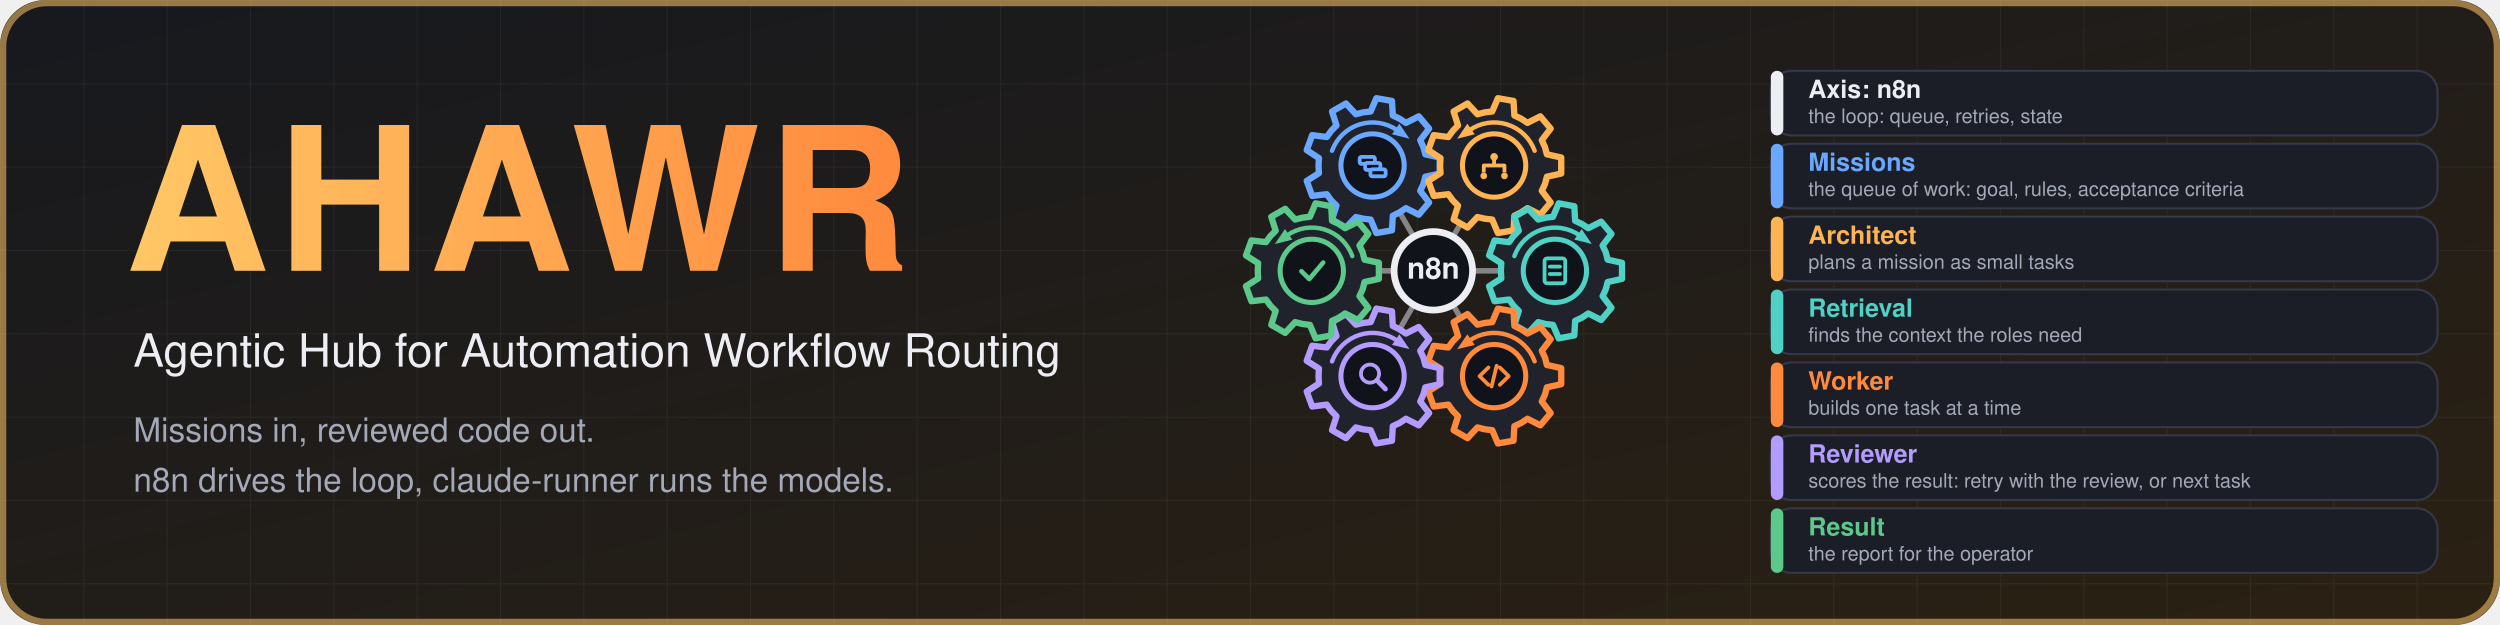
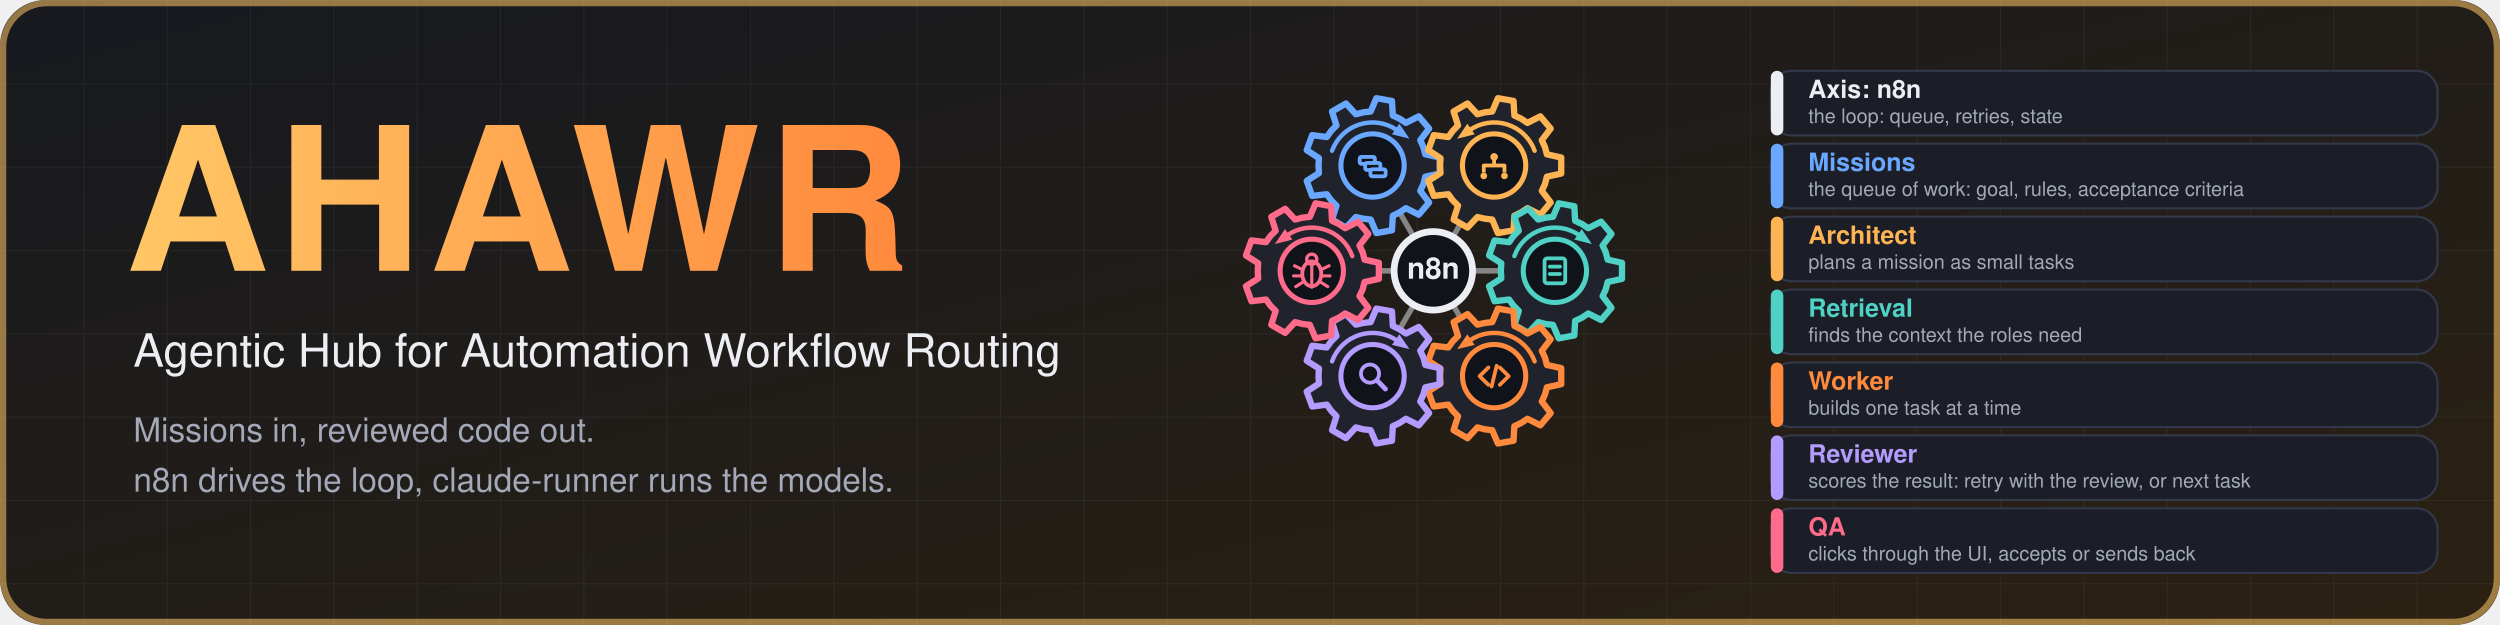
<svg xmlns="http://www.w3.org/2000/svg" viewBox="0 0 1200 300" role="img" aria-label="AHAWR: Agentic Hub for Automation Workflow Routing">
  <defs>
    <linearGradient id="bg" x1="0" y1="0" x2="1" y2="1">
      <stop offset="0" stop-color="#17191f" />
      <stop offset="1" stop-color="#2b2113" />
    </linearGradient>
    <linearGradient id="amber" x1="0" y1="0" x2="1" y2="0">
      <stop offset="0" stop-color="#ffc766" />
      <stop offset="1" stop-color="#ff8a3d" />
    </linearGradient>
    <pattern id="grid" width="40" height="40" patternUnits="userSpaceOnUse">
      <path d="M40 0H0V40" fill="none" stroke="#fff" stroke-opacity=".05" />
    </pattern>
    <marker id="a" viewBox="0 0 10 10" refX="8" refY="5" markerWidth="7" markerHeight="7" orient="auto-start-reverse">
      <path d="M0 0L10 5L0 10z" fill="#a3a9b8" />
    </marker>
    <marker id="b" viewBox="0 0 10 10" refX="8" refY="5" markerWidth="7" markerHeight="7" orient="auto-start-reverse">
      <path d="M0 0L10 5L0 10z" fill="#b39bff" />
    </marker>
    <marker id="g" viewBox="0 0 10 10" refX="8" refY="5" markerWidth="7" markerHeight="7" orient="auto-start-reverse">
-       <path d="M0 0L10 5L0 10z" fill="#5cc98b" />
+       <path d="M0 0L10 5L0 10z" fill="#ff6b8a" />
    </marker>
  </defs>
  <rect width="1200" height="300" rx="22" fill="url(#bg)" />
  <rect width="1200" height="300" rx="22" fill="url(#grid)" />
  <rect x="1.5" y="1.5" width="1197" height="297" rx="21" fill="none" stroke="#ffc766" stroke-opacity=".55" stroke-width="3" />
  <text x="60" y="130" font-family="Segoe UI, Helvetica, Arial, sans-serif" font-size="96" font-weight="800" fill="url(#amber)" letter-spacing="4">AHAWR</text>
  <text x="64" y="176" font-family="Segoe UI, Helvetica, Arial, sans-serif" font-size="22" fill="#eceef3">Agentic Hub for Automation Workflow Routing</text>
  <text x="64" y="212" font-family="Segoe UI, Helvetica, Arial, sans-serif" font-size="16" fill="#a3a9b8">Missions in, reviewed code out.</text>
  <text x="64" y="236" font-family="Segoe UI, Helvetica, Arial, sans-serif" font-size="16" fill="#a3a9b8">n8n drives the loop, claude-runner runs the models.</text>
  <g transform="translate(588 30)">
    <g transform="translate(100 100) scale(1.013)">
      <path d="M-9.3 -16.1L-21.3 -36.9" stroke="#eceef3" stroke-width="2.6" stroke-opacity=".5" stroke-linecap="round" />
      <path d="M9.3 -16.1L21.3 -36.9" stroke="#eceef3" stroke-width="2.6" stroke-opacity=".5" stroke-linecap="round" />
      <path d="M18.6 0.0L42.6 0.0" stroke="#eceef3" stroke-width="2.6" stroke-opacity=".5" stroke-linecap="round" />
      <path d="M9.3 16.1L21.3 36.9" stroke="#eceef3" stroke-width="2.6" stroke-opacity=".5" stroke-linecap="round" />
      <path d="M-9.3 16.1L-21.3 36.9" stroke="#eceef3" stroke-width="2.6" stroke-opacity=".5" stroke-linecap="round" />
      <path d="M-18.6 0.0L-42.6 0.0" stroke="#eceef3" stroke-width="2.6" stroke-opacity=".5" stroke-linecap="round" />
      <polygon points="-3.8,-55.2 3.0,-53.7 3.0,-46.1 -3.8,-44.6 -4.7,-41.1 -6.2,-37.9 -2.0,-32.4 -6.9,-26.6 -13.0,-29.7 -16.0,-27.7 -19.2,-26.1 -19.6,-19.2 -27.0,-17.9 -29.7,-24.3 -33.2,-24.7 -36.7,-25.5 -41.4,-20.5 -48.0,-24.3 -45.9,-30.9 -48.4,-33.4 -50.5,-36.3 -57.4,-35.5 -60.0,-42.6 -54.2,-46.3 -54.4,-49.9 -54.2,-53.4 -60.0,-57.2 -57.4,-64.3 -50.5,-63.4 -48.4,-66.3 -45.9,-68.9 -48.0,-75.5 -41.4,-79.3 -36.7,-74.2 -33.2,-75.1 -29.7,-75.5 -27.0,-81.8 -19.6,-80.5 -19.2,-73.6 -16.0,-72.1 -13.0,-70.1 -6.9,-73.2 -2.0,-67.4 -6.2,-61.9 -4.7,-58.6" fill="#20232b" stroke="#6aa8ff" stroke-width="3" stroke-linejoin="round" />
      <circle cx="-28.8" cy="-49.9" r="15.0" fill="#10131a" stroke="#6aa8ff" stroke-width="2.4" />
      <rect x="-34.9" y="-54.0" width="7.2" height="3.3" rx="0.8" fill="#10131a" stroke="#6aa8ff" stroke-width="1.8" />
      <rect x="-32.3" y="-51.1" width="7.2" height="3.3" rx="0.8" fill="#10131a" stroke="#6aa8ff" stroke-width="1.8" />
      <rect x="-29.8" y="-48.1" width="7.2" height="3.3" rx="0.8" fill="#10131a" stroke="#6aa8ff" stroke-width="1.8" />
      <path d="M-48.0 -56.9 A20.4 20.4 0 0 1 -17.1 -66.6" fill="none" stroke="#6aa8ff" stroke-width="2.1" stroke-linecap="round" />
      <polygon points="-11.3,-62.6 -19.6,-64.7 -16.1,-69.7" fill="#6aa8ff" />
      <polygon points="53.8,-55.2 60.6,-53.7 60.6,-46.1 53.8,-44.6 52.9,-41.1 51.4,-37.9 55.6,-32.4 50.7,-26.6 44.6,-29.7 41.6,-27.7 38.4,-26.1 38.0,-19.2 30.6,-17.9 27.9,-24.3 24.4,-24.7 20.9,-25.5 16.2,-20.5 9.6,-24.3 11.7,-30.9 9.2,-33.4 7.1,-36.3 0.2,-35.5 -2.4,-42.6 3.4,-46.3 3.2,-49.9 3.4,-53.4 -2.4,-57.2 0.2,-64.3 7.1,-63.4 9.2,-66.3 11.7,-68.9 9.6,-75.5 16.2,-79.3 20.9,-74.2 24.4,-75.1 27.9,-75.5 30.6,-81.8 38.0,-80.5 38.4,-73.6 41.6,-72.1 44.6,-70.1 50.7,-73.2 55.6,-67.4 51.4,-61.9 52.9,-58.6" fill="#20232b" stroke="#ffb454" stroke-width="3" stroke-linejoin="round" />
      <circle cx="28.8" cy="-49.9" r="15.0" fill="#10131a" stroke="#ffb454" stroke-width="2.4" />
      <path d="M28.8 -52.8V-49.9M23.9 -46.6V-49.9H33.7V-46.6" stroke="#ffb454" stroke-width="1.8" fill="none" stroke-linejoin="round" />
      <circle cx="28.8" cy="-54.0" r="1.8" fill="#ffb454" />
      <circle cx="23.9" cy="-45.0" r="1.6" fill="#ffb454" />
      <circle cx="33.7" cy="-45.0" r="1.6" fill="#ffb454" />
      <path d="M48.0 -56.9 A20.4 20.4 0 0 0 17.1 -66.6" fill="none" stroke="#ffb454" stroke-width="2.1" stroke-linecap="round" />
      <polygon points="11.3,-62.6 16.1,-69.7 19.6,-64.7" fill="#ffb454" />
      <polygon points="82.6,-5.3 89.4,-3.8 89.4,3.8 82.6,5.3 81.7,8.8 80.2,12.0 84.4,17.5 79.5,23.3 73.4,20.2 70.4,22.2 67.2,23.7 66.8,30.6 59.4,32.0 56.7,25.6 53.2,25.2 49.7,24.3 45.0,29.4 38.4,25.6 40.5,19.0 38.0,16.5 35.9,13.6 29.0,14.4 26.4,7.3 32.2,3.6 32.0,0.0 32.2,-3.6 26.4,-7.3 29.0,-14.4 35.9,-13.6 38.0,-16.5 40.5,-19.0 38.4,-25.6 45.0,-29.4 49.7,-24.3 53.2,-25.2 56.7,-25.6 59.4,-32.0 66.8,-30.6 67.2,-23.7 70.4,-22.2 73.4,-20.2 79.5,-23.3 84.4,-17.5 80.2,-12.0 81.7,-8.8" fill="#20232b" stroke="#4fd1c5" stroke-width="3" stroke-linejoin="round" />
      <circle cx="57.6" cy="0.0" r="15.0" fill="#10131a" stroke="#4fd1c5" stroke-width="2.4" />
      <rect x="52.7" y="-5.9" width="9.8" height="11.8" rx="1.2" fill="none" stroke="#4fd1c5" stroke-width="1.8" />
      <path d="M55.2 -2.0H60.0M55.2 1.5H60.0" stroke="#4fd1c5" stroke-width="1.8" stroke-linecap="round" />
      <path d="M38.4 -7.0 A20.4 20.4 0 0 1 69.3 -16.8" fill="none" stroke="#4fd1c5" stroke-width="2.1" stroke-linecap="round" />
      <polygon points="75.1,-12.7 66.8,-14.8 70.3,-19.8" fill="#4fd1c5" />
      <polygon points="53.8,44.6 60.6,46.1 60.6,53.7 53.8,55.2 52.9,58.6 51.4,61.9 55.6,67.4 50.7,73.2 44.6,70.1 41.6,72.1 38.4,73.6 38.0,80.5 30.6,81.8 27.9,75.5 24.4,75.1 20.9,74.2 16.2,79.3 9.6,75.5 11.7,68.9 9.2,66.3 7.1,63.4 0.2,64.3 -2.4,57.2 3.4,53.4 3.2,49.9 3.4,46.3 -2.4,42.6 0.2,35.5 7.1,36.3 9.2,33.4 11.7,30.9 9.6,24.3 16.2,20.5 20.9,25.5 24.4,24.7 27.9,24.3 30.6,17.9 38.0,19.2 38.4,26.1 41.6,27.7 44.6,29.7 50.7,26.6 55.6,32.4 51.4,37.9 52.9,41.1" fill="#20232b" stroke="#ff8a3d" stroke-width="3" stroke-linejoin="round" />
      <circle cx="28.8" cy="49.9" r="15.0" fill="#10131a" stroke="#ff8a3d" stroke-width="2.4" />
      <path d="M26.1 45.8L21.9 49.9L26.1 54.0M31.5 45.8L35.7 49.9L31.5 54.0M30.0 45.0L27.6 54.8" stroke="#ff8a3d" stroke-width="1.8" fill="none" stroke-linecap="round" stroke-linejoin="round" />
      <path d="M48.0 42.9 A20.4 20.4 0 0 0 17.1 33.1" fill="none" stroke="#ff8a3d" stroke-width="2.1" stroke-linecap="round" />
      <polygon points="11.3,37.1 16.1,30.1 19.6,35.1" fill="#ff8a3d" />
      <polygon points="-3.8,44.6 3.0,46.1 3.0,53.7 -3.8,55.2 -4.7,58.6 -6.2,61.9 -2.0,67.4 -6.9,73.2 -13.0,70.1 -16.0,72.1 -19.2,73.6 -19.6,80.5 -27.0,81.8 -29.7,75.5 -33.2,75.1 -36.7,74.2 -41.4,79.3 -48.0,75.5 -45.9,68.9 -48.4,66.3 -50.5,63.4 -57.4,64.3 -60.0,57.2 -54.2,53.4 -54.4,49.9 -54.2,46.3 -60.0,42.6 -57.4,35.5 -50.5,36.3 -48.4,33.4 -45.9,30.9 -48.0,24.3 -41.4,20.5 -36.7,25.5 -33.2,24.7 -29.7,24.3 -27.0,17.9 -19.6,19.2 -19.2,26.1 -16.0,27.7 -13.0,29.7 -6.9,26.6 -2.0,32.4 -6.2,37.9 -4.7,41.1" fill="#20232b" stroke="#b39bff" stroke-width="3" stroke-linejoin="round" />
      <circle cx="-28.8" cy="49.9" r="15.0" fill="#10131a" stroke="#b39bff" stroke-width="2.4" />
      <circle cx="-30.0" cy="48.7" r="4.3" fill="none" stroke="#b39bff" stroke-width="1.8" />
      <path d="M-26.6 52.0L-22.7 56.0" stroke="#b39bff" stroke-width="2.3" stroke-linecap="round" />
      <path d="M-48.0 42.9 A20.4 20.4 0 0 1 -17.1 33.1" fill="none" stroke="#b39bff" stroke-width="2.1" stroke-linecap="round" />
      <polygon points="-11.3,37.1 -19.6,35.1 -16.1,30.1" fill="#b39bff" />
-       <polygon points="-35.0,12.0 -30.8,17.5 -35.7,23.3 -41.8,20.2 -44.8,22.2 -48.0,23.7 -48.4,30.6 -55.8,32.0 -58.5,25.6 -62.0,25.2 -65.5,24.3 -70.2,29.4 -76.8,25.6 -74.7,19.0 -77.2,16.5 -79.3,13.6 -86.2,14.4 -88.8,7.3 -83.0,3.6 -83.2,0.0 -83.0,-3.6 -88.8,-7.3 -86.2,-14.4 -79.3,-13.6 -77.2,-16.5 -74.7,-19.0 -76.8,-25.6 -70.2,-29.4 -65.5,-24.3 -62.0,-25.2 -58.5,-25.6 -55.8,-32.0 -48.4,-30.6 -48.0,-23.7 -44.8,-22.2 -41.8,-20.2 -35.7,-23.3 -30.8,-17.5 -35.0,-12.0 -33.5,-8.8 -32.6,-5.3 -25.8,-3.8 -25.8,3.8 -32.6,5.3 -33.5,8.8" fill="#20232b" stroke="#5cc98b" stroke-width="3" stroke-linejoin="round" />
-       <circle cx="-57.6" cy="0.0" r="15.0" fill="#10131a" stroke="#5cc98b" stroke-width="2.4" />
-       <path d="M-62.5 0.2L-58.8 3.9L-52.2 -3.9" stroke="#5cc98b" stroke-width="2.2" fill="none" stroke-linecap="round" stroke-linejoin="round" />
-       <path d="M-38.4 -7.0 A20.4 20.4 0 0 0 -69.3 -16.8" fill="none" stroke="#5cc98b" stroke-width="2.1" stroke-linecap="round" />
-       <polygon points="-75.1,-12.7 -70.3,-19.8 -66.8,-14.8" fill="#5cc98b" />
+       <polygon points="-35.0,12.0 -30.8,17.5 -35.7,23.3 -41.8,20.2 -44.8,22.2 -48.0,23.7 -48.4,30.6 -55.8,32.0 -58.5,25.6 -62.0,25.2 -65.5,24.3 -70.2,29.4 -76.8,25.6 -74.7,19.0 -77.2,16.5 -79.3,13.6 -86.2,14.4 -88.8,7.3 -83.0,3.6 -83.2,0.0 -83.0,-3.6 -88.8,-7.3 -86.2,-14.4 -79.3,-13.6 -77.2,-16.5 -74.7,-19.0 -76.8,-25.6 -70.2,-29.4 -65.5,-24.3 -62.0,-25.2 -58.5,-25.6 -55.8,-32.0 -48.4,-30.6 -48.0,-23.7 -44.8,-22.2 -41.8,-20.2 -35.7,-23.3 -30.8,-17.5 -35.0,-12.0 -33.5,-8.8 -32.6,-5.3 -25.8,-3.8 -25.8,3.8 -32.6,5.3 -33.5,8.8" fill="#20232b" stroke="#ff6b8a" stroke-width="3" stroke-linejoin="round" />
+       <circle cx="-57.6" cy="0.0" r="15.0" fill="#10131a" stroke="#ff6b8a" stroke-width="2.4" />
+       <ellipse cx="-57.6" cy="1.4" rx="4.5" ry="5.9" fill="none" stroke="#ff6b8a" stroke-width="1.8" />
+       <circle cx="-57.6" cy="-5.5" r="2.4" fill="none" stroke="#ff6b8a" stroke-width="1.6" />
+       <path d="M-62.1 -0.6l-3.7 -1.8M-53.1 -0.6l3.7 -1.8M-62.1 2.4h-4.1M-53.1 2.4h4.1M-61.7 5.3l-3.5 2.2M-53.5 5.3l3.5 2.2M-57.6 -3.3V7.8" fill="none" stroke="#ff6b8a" stroke-width="1.5" stroke-linecap="round" />
+       <path d="M-38.4 -7.0 A20.4 20.4 0 0 0 -69.3 -16.8" fill="none" stroke="#ff6b8a" stroke-width="2.1" stroke-linecap="round" />
+       <polygon points="-75.1,-12.7 -70.3,-19.8 -66.8,-14.8" fill="#ff6b8a" />
      <circle cx="0" cy="0" r="18.6" fill="#10131a" stroke="#eceef3" stroke-width="3.2" />
      <text x="0" y="3.7" text-anchor="middle" fill="#eceef3" font-family="Segoe UI, Helvetica, Arial, sans-serif" font-size="14" font-weight="800">n8n</text>
    </g>
  </g>
  <g transform="translate(600 34)">
    <rect x="250" y="0" width="320" height="31" rx="10" fill="#1b1e26" stroke="#33384a" />
    <rect x="250" y="0" width="6" height="31" rx="3" fill="#eceef3" />
    <text x="268" y="13" fill="#eceef3" font-family="Segoe UI, Helvetica, Arial, sans-serif" font-size="12" font-weight="700">Axis: n8n</text>
    <text x="268" y="25" fill="#a3a9b8" font-family="Segoe UI, Helvetica, Arial, sans-serif" font-size="9.5" font-weight="500">the loop: queue, retries, state</text>
    <rect x="250" y="35" width="320" height="31" rx="10" fill="#1b1e26" stroke="#33384a" />
    <rect x="250" y="35" width="6" height="31" rx="3" fill="#6aa8ff" />
    <text x="268" y="48" fill="#6aa8ff" font-family="Segoe UI, Helvetica, Arial, sans-serif" font-size="12" font-weight="700">Missions</text>
    <text x="268" y="60" fill="#a3a9b8" font-family="Segoe UI, Helvetica, Arial, sans-serif" font-size="9.5" font-weight="500">the queue of work: goal, rules, acceptance criteria</text>
    <rect x="250" y="70" width="320" height="31" rx="10" fill="#1b1e26" stroke="#33384a" />
    <rect x="250" y="70" width="6" height="31" rx="3" fill="#ffb454" />
    <text x="268" y="83" fill="#ffb454" font-family="Segoe UI, Helvetica, Arial, sans-serif" font-size="12" font-weight="700">Architect</text>
    <text x="268" y="95" fill="#a3a9b8" font-family="Segoe UI, Helvetica, Arial, sans-serif" font-size="9.5" font-weight="500">plans a mission as small tasks</text>
    <rect x="250" y="105" width="320" height="31" rx="10" fill="#1b1e26" stroke="#33384a" />
    <rect x="250" y="105" width="6" height="31" rx="3" fill="#4fd1c5" />
    <text x="268" y="118" fill="#4fd1c5" font-family="Segoe UI, Helvetica, Arial, sans-serif" font-size="12" font-weight="700">Retrieval</text>
    <text x="268" y="130" fill="#a3a9b8" font-family="Segoe UI, Helvetica, Arial, sans-serif" font-size="9.5" font-weight="500">finds the context the roles need</text>
    <rect x="250" y="140" width="320" height="31" rx="10" fill="#1b1e26" stroke="#33384a" />
    <rect x="250" y="140" width="6" height="31" rx="3" fill="#ff8a3d" />
    <text x="268" y="153" fill="#ff8a3d" font-family="Segoe UI, Helvetica, Arial, sans-serif" font-size="12" font-weight="700">Worker</text>
    <text x="268" y="165" fill="#a3a9b8" font-family="Segoe UI, Helvetica, Arial, sans-serif" font-size="9.5" font-weight="500">builds one task at a time</text>
    <rect x="250" y="175" width="320" height="31" rx="10" fill="#1b1e26" stroke="#33384a" />
    <rect x="250" y="175" width="6" height="31" rx="3" fill="#b39bff" />
    <text x="268" y="188" fill="#b39bff" font-family="Segoe UI, Helvetica, Arial, sans-serif" font-size="12" font-weight="700">Reviewer</text>
    <text x="268" y="200" fill="#a3a9b8" font-family="Segoe UI, Helvetica, Arial, sans-serif" font-size="9.5" font-weight="500">scores the result: retry with the review, or next task</text>
    <rect x="250" y="210" width="320" height="31" rx="10" fill="#1b1e26" stroke="#33384a" />
-     <rect x="250" y="210" width="6" height="31" rx="3" fill="#5cc98b" />
-     <text x="268" y="223" fill="#5cc98b" font-family="Segoe UI, Helvetica, Arial, sans-serif" font-size="12" font-weight="700">Result</text>
-     <text x="268" y="235" fill="#a3a9b8" font-family="Segoe UI, Helvetica, Arial, sans-serif" font-size="9.5" font-weight="500">the report for the operator</text>
+     <rect x="250" y="210" width="6" height="31" rx="3" fill="#ff6b8a" />
+     <text x="268" y="223" fill="#ff6b8a" font-family="Segoe UI, Helvetica, Arial, sans-serif" font-size="12" font-weight="700">QA</text>
+     <text x="268" y="235" fill="#a3a9b8" font-family="Segoe UI, Helvetica, Arial, sans-serif" font-size="9.5" font-weight="500">clicks through the UI, accepts or sends back</text>
  </g>
</svg>
